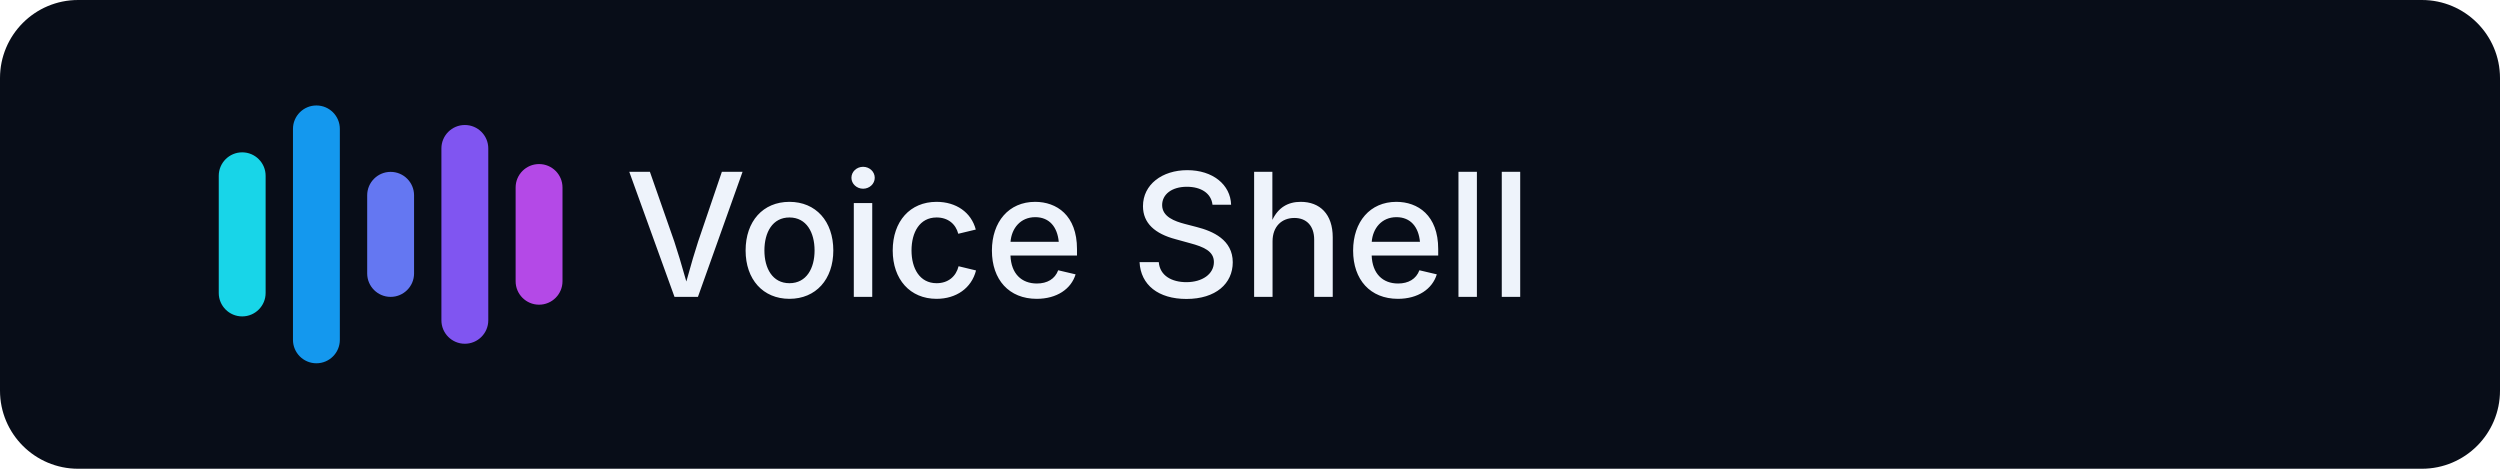
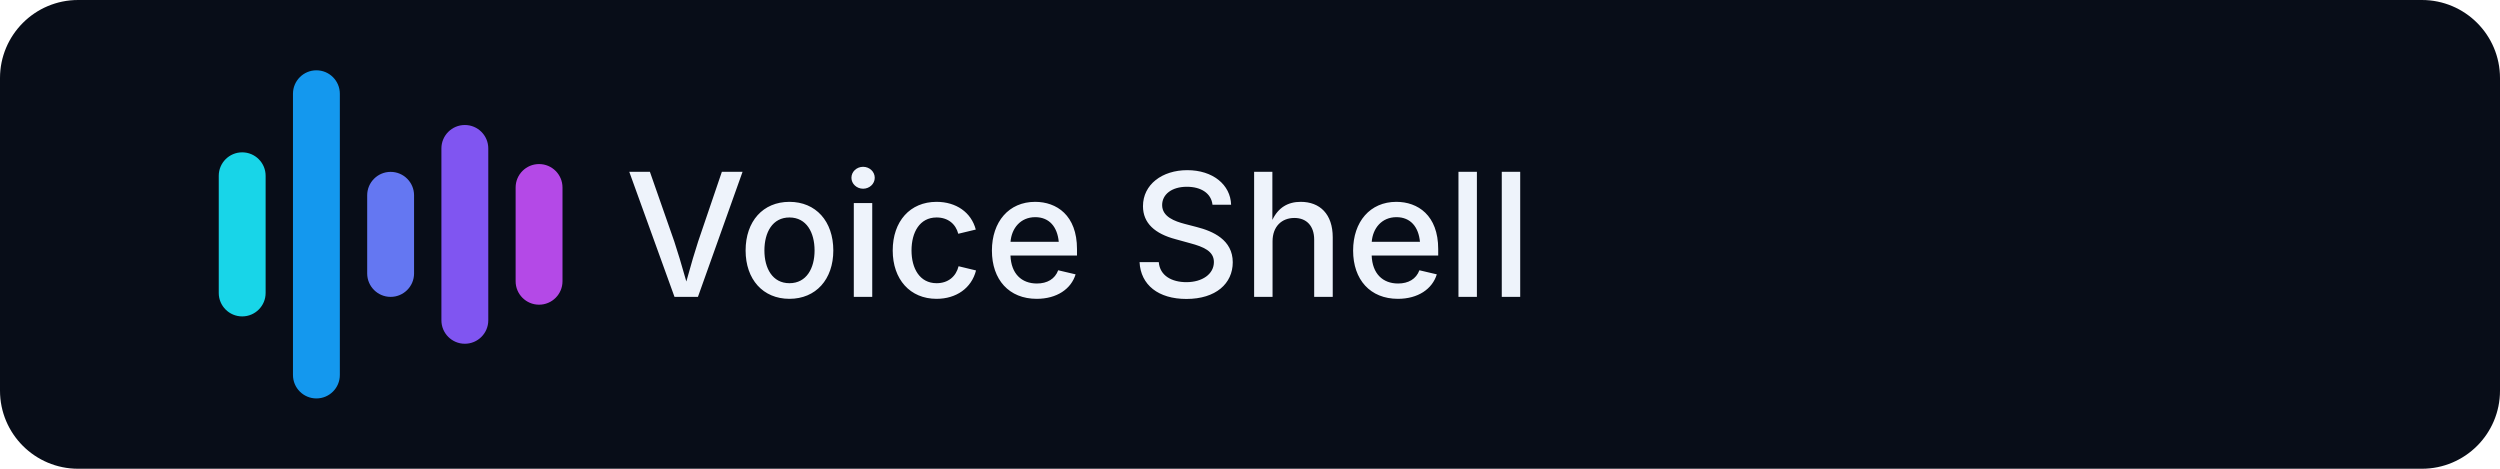
<svg xmlns="http://www.w3.org/2000/svg" viewBox="0 0 640 120" role="img" aria-labelledby="title description">
  <rect width="640" height="120" rx="20" fill="#080D18" />
  <g transform="translate(-20 0)">
    <rect x="76" y="39" width="12" height="42" rx="6" fill="#18D5E8" />
-     <rect x="95" y="27" width="12" height="66" rx="6" fill="#1498EE" />
+     <rect x="95" y="18" width="12" height="84" rx="6" fill="#1498EE" />
    <rect x="114" y="44" width="12" height="32" rx="6" fill="#6477F2" />
    <rect x="133" y="32" width="12" height="56" rx="6" fill="#8055F1" />
    <rect x="152" y="42" width="12" height="36" rx="6" fill="#B449E7" />
  </g>
  <text x="160" y="76" fill="#EEF3FB" font-family="SF Pro Display, Segoe UI, sans-serif" font-size="44" font-weight="500" letter-spacing="0">Voice Shell</text>
</svg>
